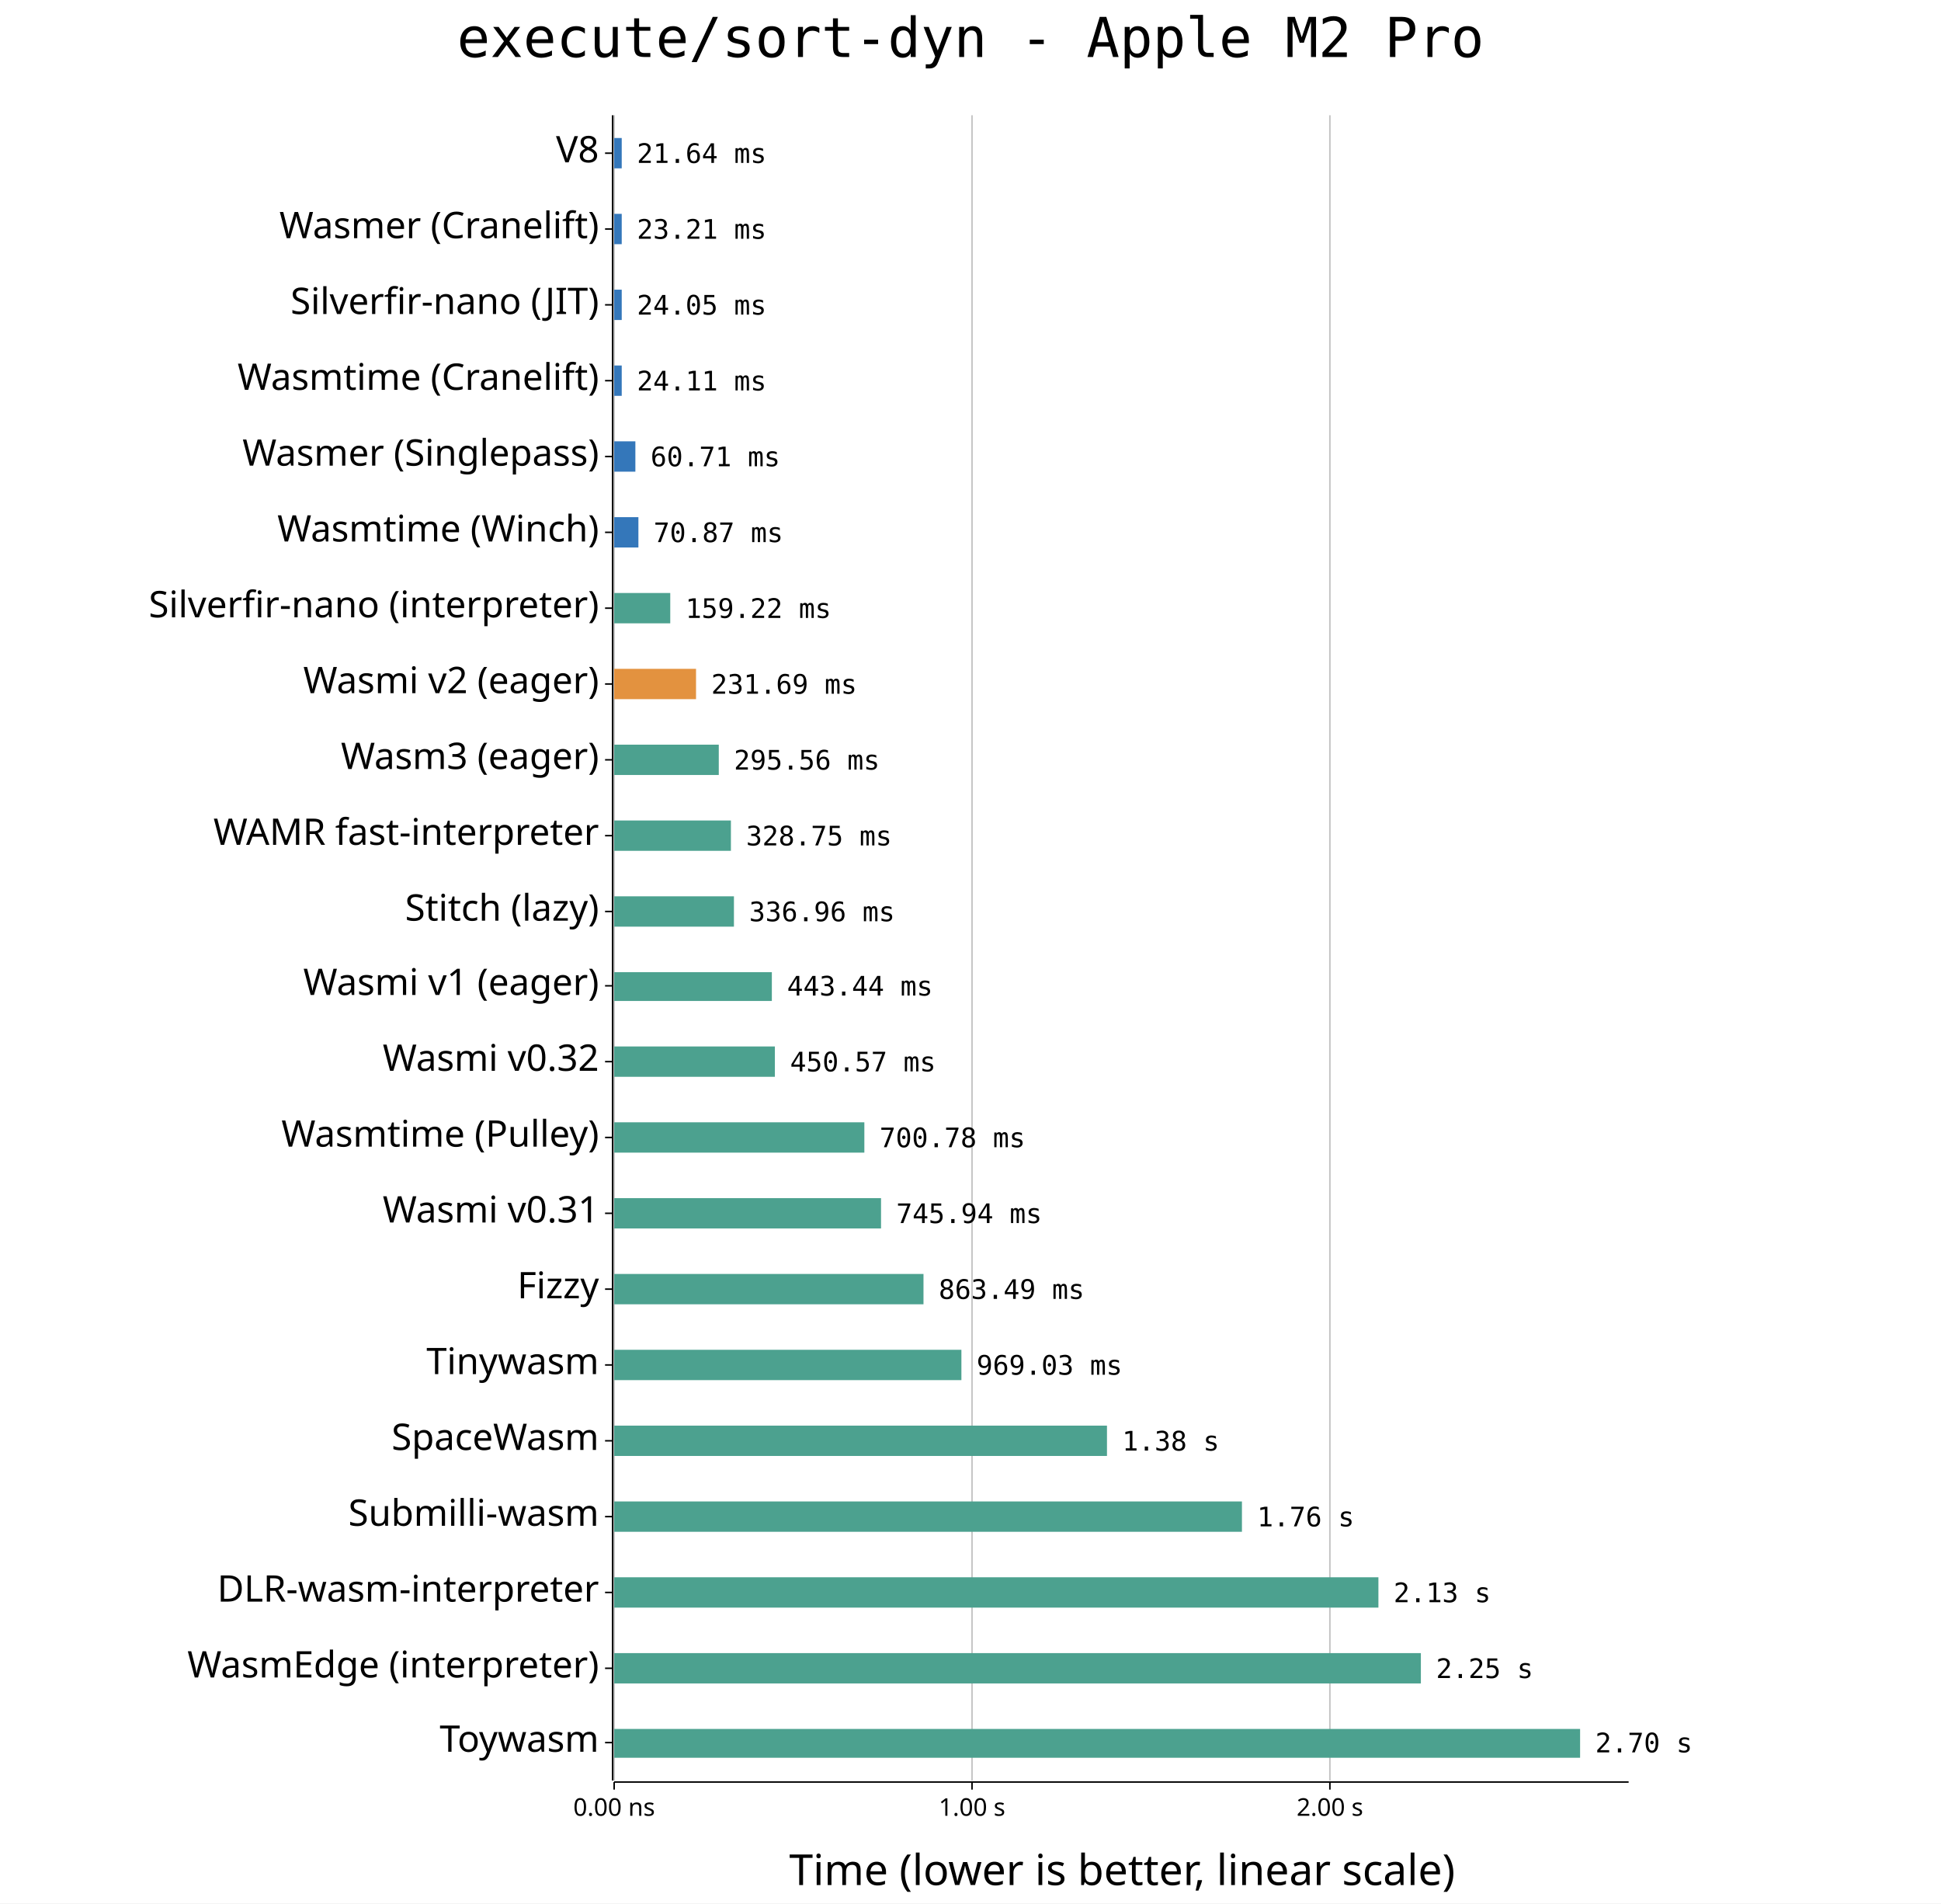
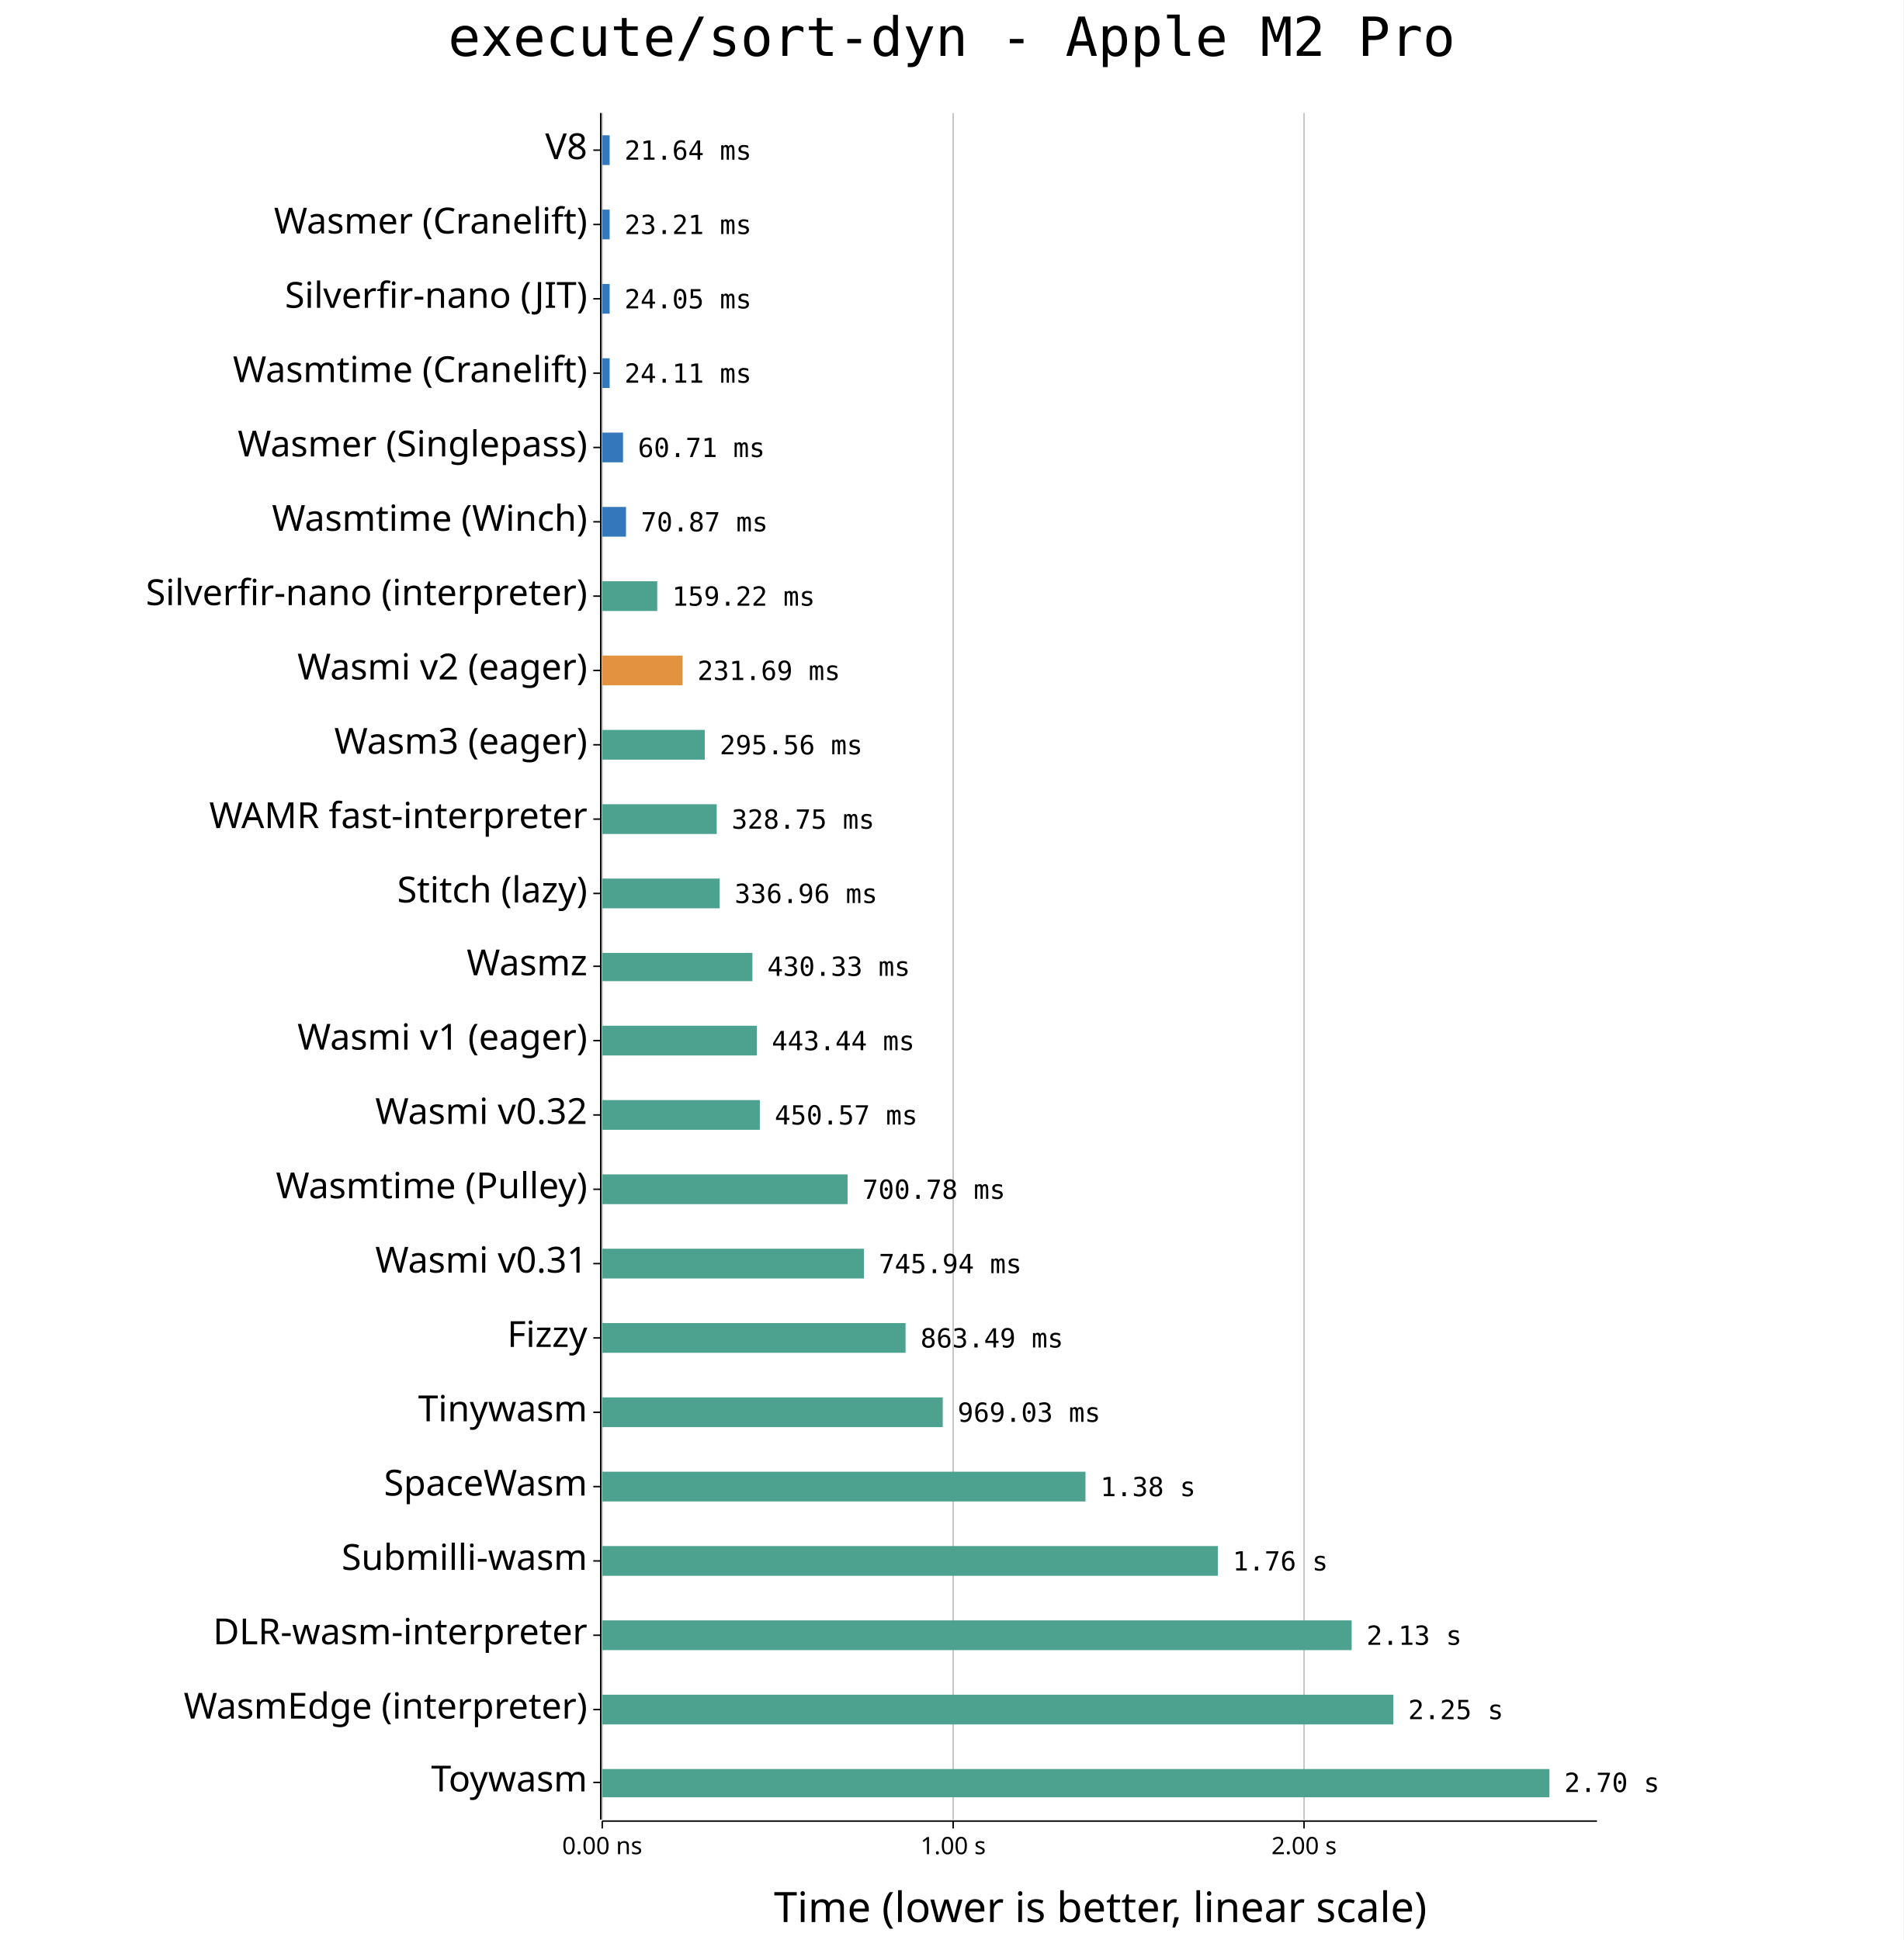
- <svg xmlns="http://www.w3.org/2000/svg" width="1280" height="1255" viewBox="0 0 1280 1255">
-   <rect x="0" y="0" width="1280" height="1255" opacity="1" fill="#FFFFFF" stroke="none" />
+ <svg xmlns="http://www.w3.org/2000/svg" width="1280" height="1305" viewBox="0 0 1280 1305">
+   <rect x="0" y="0" width="1280" height="1305" opacity="1" fill="#FFFFFF" stroke="none" />
  <text x="640" y="10" dy="0.76em" text-anchor="middle" font-family="monospace" font-size="36.29" opacity="1" fill="#000000">
execute/sort-dyn - Apple M2 Pro
</text>
-   <line opacity="0.1" stroke="#000000" stroke-width="1" x1="405" y1="1174" x2="405" y2="76" />
-   <line opacity="0.1" stroke="#000000" stroke-width="1" x1="641" y1="1174" x2="641" y2="76" />
-   <line opacity="0.1" stroke="#000000" stroke-width="1" x1="877" y1="1174" x2="877" y2="76" />
-   <text x="5" y="625" dy="0.76em" text-anchor="middle" font-family="sans-serif" font-size="28.226" opacity="1" fill="#000000" transform="rotate(270, 5, 625)">
+   <line opacity="0.1" stroke="#000000" stroke-width="1" x1="405" y1="1224" x2="405" y2="76" />
+   <line opacity="0.1" stroke="#000000" stroke-width="1" x1="641" y1="1224" x2="641" y2="76" />
+   <line opacity="0.1" stroke="#000000" stroke-width="1" x1="877" y1="1224" x2="877" y2="76" />
+   <text x="5" y="650" dy="0.76em" text-anchor="middle" font-family="sans-serif" font-size="28.226" opacity="1" fill="#000000" transform="rotate(270, 5, 650)">

</text>
-   <text x="740" y="1250" dy="-0.5ex" text-anchor="middle" font-family="sans-serif" font-size="28.226" opacity="1" fill="#000000">
+   <text x="740" y="1300" dy="-0.5ex" text-anchor="middle" font-family="sans-serif" font-size="28.226" opacity="1" fill="#000000">
Time (lower is better, linear scale)
</text>
-   <line opacity="0.15" stroke="#000000" stroke-width="1" x1="405" y1="1174" x2="405" y2="76" />
-   <line opacity="0.15" stroke="#000000" stroke-width="1" x1="641" y1="1174" x2="641" y2="76" />
-   <line opacity="0.15" stroke="#000000" stroke-width="1" x1="877" y1="1174" x2="877" y2="76" />
-   <polyline fill="none" opacity="1" stroke="#000000" stroke-width="1" points="404,76 404,1174 " />
-   <text x="395" y="1149" dy="0.5ex" text-anchor="end" font-family="sans-serif" font-size="24.194" opacity="1" fill="#000000">
+   <line opacity="0.15" stroke="#000000" stroke-width="1" x1="405" y1="1224" x2="405" y2="76" />
+   <line opacity="0.15" stroke="#000000" stroke-width="1" x1="641" y1="1224" x2="641" y2="76" />
+   <line opacity="0.15" stroke="#000000" stroke-width="1" x1="877" y1="1224" x2="877" y2="76" />
+   <polyline fill="none" opacity="1" stroke="#000000" stroke-width="1" points="404,76 404,1224 " />
+   <text x="395" y="1199" dy="0.5ex" text-anchor="end" font-family="sans-serif" font-size="24.194" opacity="1" fill="#000000">
Toywasm
</text>
-   <polyline fill="none" opacity="1" stroke="#000000" stroke-width="1" points="399,1149 404,1149 " />
+   <polyline fill="none" opacity="1" stroke="#000000" stroke-width="1" points="399,1199 404,1199 " />
+   <text x="395" y="1150" dy="0.5ex" text-anchor="end" font-family="sans-serif" font-size="24.194" opacity="1" fill="#000000">
+ WasmEdge (interpreter)
+ </text>
+   <polyline fill="none" opacity="1" stroke="#000000" stroke-width="1" points="399,1150 404,1150 " />
  <text x="395" y="1100" dy="0.5ex" text-anchor="end" font-family="sans-serif" font-size="24.194" opacity="1" fill="#000000">
- WasmEdge (interpreter)
+ DLR-wasm-interpreter
</text>
  <polyline fill="none" opacity="1" stroke="#000000" stroke-width="1" points="399,1100 404,1100 " />
  <text x="395" y="1050" dy="0.5ex" text-anchor="end" font-family="sans-serif" font-size="24.194" opacity="1" fill="#000000">
- DLR-wasm-interpreter
+ Submilli-wasm
</text>
  <polyline fill="none" opacity="1" stroke="#000000" stroke-width="1" points="399,1050 404,1050 " />
  <text x="395" y="1000" dy="0.5ex" text-anchor="end" font-family="sans-serif" font-size="24.194" opacity="1" fill="#000000">
- Submilli-wasm
+ SpaceWasm
</text>
  <polyline fill="none" opacity="1" stroke="#000000" stroke-width="1" points="399,1000 404,1000 " />
  <text x="395" y="950" dy="0.5ex" text-anchor="end" font-family="sans-serif" font-size="24.194" opacity="1" fill="#000000">
- SpaceWasm
+ Tinywasm
</text>
  <polyline fill="none" opacity="1" stroke="#000000" stroke-width="1" points="399,950 404,950 " />
  <text x="395" y="900" dy="0.5ex" text-anchor="end" font-family="sans-serif" font-size="24.194" opacity="1" fill="#000000">
- Tinywasm
+ Fizzy
</text>
  <polyline fill="none" opacity="1" stroke="#000000" stroke-width="1" points="399,900 404,900 " />
  <text x="395" y="850" dy="0.5ex" text-anchor="end" font-family="sans-serif" font-size="24.194" opacity="1" fill="#000000">
- Fizzy
+ Wasmi v0.31
</text>
  <polyline fill="none" opacity="1" stroke="#000000" stroke-width="1" points="399,850 404,850 " />
  <text x="395" y="800" dy="0.5ex" text-anchor="end" font-family="sans-serif" font-size="24.194" opacity="1" fill="#000000">
- Wasmi v0.31
+ Wasmtime (Pulley)
</text>
  <polyline fill="none" opacity="1" stroke="#000000" stroke-width="1" points="399,800 404,800 " />
  <text x="395" y="750" dy="0.5ex" text-anchor="end" font-family="sans-serif" font-size="24.194" opacity="1" fill="#000000">
- Wasmtime (Pulley)
+ Wasmi v0.32
</text>
  <polyline fill="none" opacity="1" stroke="#000000" stroke-width="1" points="399,750 404,750 " />
  <text x="395" y="700" dy="0.5ex" text-anchor="end" font-family="sans-serif" font-size="24.194" opacity="1" fill="#000000">
- Wasmi v0.32
+ Wasmi v1 (eager)
</text>
  <polyline fill="none" opacity="1" stroke="#000000" stroke-width="1" points="399,700 404,700 " />
  <text x="395" y="650" dy="0.5ex" text-anchor="end" font-family="sans-serif" font-size="24.194" opacity="1" fill="#000000">
- Wasmi v1 (eager)
+ Wasmz
</text>
  <polyline fill="none" opacity="1" stroke="#000000" stroke-width="1" points="399,650 404,650 " />
  <text x="395" y="601" dy="0.5ex" text-anchor="end" font-family="sans-serif" font-size="24.194" opacity="1" fill="#000000">
Stitch (lazy)
</text>
  <polyline fill="none" opacity="1" stroke="#000000" stroke-width="1" points="399,601 404,601 " />
  <text x="395" y="551" dy="0.5ex" text-anchor="end" font-family="sans-serif" font-size="24.194" opacity="1" fill="#000000">
WAMR fast-interpreter
</text>
  <polyline fill="none" opacity="1" stroke="#000000" stroke-width="1" points="399,551 404,551 " />
  <text x="395" y="501" dy="0.5ex" text-anchor="end" font-family="sans-serif" font-size="24.194" opacity="1" fill="#000000">
Wasm3 (eager)
</text>
  <polyline fill="none" opacity="1" stroke="#000000" stroke-width="1" points="399,501 404,501 " />
  <text x="395" y="451" dy="0.5ex" text-anchor="end" font-family="sans-serif" font-size="24.194" opacity="1" fill="#000000">
Wasmi v2 (eager)
</text>
  <polyline fill="none" opacity="1" stroke="#000000" stroke-width="1" points="399,451 404,451 " />
  <text x="395" y="401" dy="0.5ex" text-anchor="end" font-family="sans-serif" font-size="24.194" opacity="1" fill="#000000">
Silverfir-nano (interpreter)
</text>
  <polyline fill="none" opacity="1" stroke="#000000" stroke-width="1" points="399,401 404,401 " />
  <text x="395" y="351" dy="0.5ex" text-anchor="end" font-family="sans-serif" font-size="24.194" opacity="1" fill="#000000">
Wasmtime (Winch)
</text>
  <polyline fill="none" opacity="1" stroke="#000000" stroke-width="1" points="399,351 404,351 " />
  <text x="395" y="301" dy="0.5ex" text-anchor="end" font-family="sans-serif" font-size="24.194" opacity="1" fill="#000000">
Wasmer (Singlepass)
</text>
  <polyline fill="none" opacity="1" stroke="#000000" stroke-width="1" points="399,301 404,301 " />
  <text x="395" y="251" dy="0.5ex" text-anchor="end" font-family="sans-serif" font-size="24.194" opacity="1" fill="#000000">
Wasmtime (Cranelift)
</text>
  <polyline fill="none" opacity="1" stroke="#000000" stroke-width="1" points="399,251 404,251 " />
  <text x="395" y="201" dy="0.5ex" text-anchor="end" font-family="sans-serif" font-size="24.194" opacity="1" fill="#000000">
Silverfir-nano (JIT)
</text>
  <polyline fill="none" opacity="1" stroke="#000000" stroke-width="1" points="399,201 404,201 " />
  <text x="395" y="151" dy="0.5ex" text-anchor="end" font-family="sans-serif" font-size="24.194" opacity="1" fill="#000000">
Wasmer (Cranelift)
</text>
  <polyline fill="none" opacity="1" stroke="#000000" stroke-width="1" points="399,151 404,151 " />
  <text x="395" y="101" dy="0.5ex" text-anchor="end" font-family="sans-serif" font-size="24.194" opacity="1" fill="#000000">
V8
</text>
  <polyline fill="none" opacity="1" stroke="#000000" stroke-width="1" points="399,101 404,101 " />
-   <polyline fill="none" opacity="1" stroke="#000000" stroke-width="1" points="405,1175 1074,1175 " />
-   <text x="405" y="1185" dy="0.76em" text-anchor="middle" font-family="sans-serif" font-size="16.129" opacity="1" fill="#000000">
+   <polyline fill="none" opacity="1" stroke="#000000" stroke-width="1" points="405,1225 1074,1225 " />
+   <text x="405" y="1235" dy="0.76em" text-anchor="middle" font-family="sans-serif" font-size="16.129" opacity="1" fill="#000000">
0.00 ns
</text>
-   <polyline fill="none" opacity="1" stroke="#000000" stroke-width="1" points="405,1175 405,1180 " />
-   <text x="641" y="1185" dy="0.76em" text-anchor="middle" font-family="sans-serif" font-size="16.129" opacity="1" fill="#000000">
+   <polyline fill="none" opacity="1" stroke="#000000" stroke-width="1" points="405,1225 405,1230 " />
+   <text x="641" y="1235" dy="0.76em" text-anchor="middle" font-family="sans-serif" font-size="16.129" opacity="1" fill="#000000">
1.00 s
</text>
-   <polyline fill="none" opacity="1" stroke="#000000" stroke-width="1" points="641,1175 641,1180 " />
-   <text x="877" y="1185" dy="0.76em" text-anchor="middle" font-family="sans-serif" font-size="16.129" opacity="1" fill="#000000">
+   <polyline fill="none" opacity="1" stroke="#000000" stroke-width="1" points="641,1225 641,1230 " />
+   <text x="877" y="1235" dy="0.76em" text-anchor="middle" font-family="sans-serif" font-size="16.129" opacity="1" fill="#000000">
2.00 s
</text>
-   <polyline fill="none" opacity="1" stroke="#000000" stroke-width="1" points="877,1175 877,1180 " />
-   <rect x="405" y="790" width="176" height="20" opacity="1" fill="#4CA18F" stroke="none" />
-   <rect x="405" y="940" width="325" height="20" opacity="1" fill="#4CA18F" stroke="none" />
+   <polyline fill="none" opacity="1" stroke="#000000" stroke-width="1" points="877,1225 877,1230 " />
+   <rect x="405" y="990" width="325" height="20" opacity="1" fill="#4CA18F" stroke="none" />
  <rect x="405" y="441" width="54" height="20" opacity="1" fill="#E3923F" stroke="none" />
-   <rect x="405" y="241" width="5" height="20" opacity="1" fill="#3477BA" stroke="none" />
-   <rect x="405" y="591" width="79" height="20" opacity="1" fill="#4CA18F" stroke="none" />
  <rect x="405" y="291" width="14" height="20" opacity="1" fill="#3477BA" stroke="none" />
-   <rect x="405" y="141" width="5" height="20" opacity="1" fill="#3477BA" stroke="none" />
-   <rect x="405" y="690" width="106" height="20" opacity="1" fill="#4CA18F" stroke="none" />
+   <rect x="405" y="890" width="204" height="20" opacity="1" fill="#4CA18F" stroke="none" />
+   <rect x="405" y="840" width="176" height="20" opacity="1" fill="#4CA18F" stroke="none" />
  <rect x="405" y="391" width="37" height="20" opacity="1" fill="#4CA18F" stroke="none" />
+   <rect x="405" y="1140" width="532" height="20" opacity="1" fill="#4CA18F" stroke="none" />
  <rect x="405" y="341" width="16" height="20" opacity="1" fill="#3477BA" stroke="none" />
  <rect x="405" y="91" width="5" height="20" opacity="1" fill="#3477BA" stroke="none" />
-   <rect x="405" y="1090" width="532" height="20" opacity="1" fill="#4CA18F" stroke="none" />
-   <rect x="405" y="890" width="229" height="20" opacity="1" fill="#4CA18F" stroke="none" />
+   <rect x="405" y="591" width="79" height="20" opacity="1" fill="#4CA18F" stroke="none" />
+   <rect x="405" y="790" width="165" height="20" opacity="1" fill="#4CA18F" stroke="none" />
+   <rect x="405" y="141" width="5" height="20" opacity="1" fill="#3477BA" stroke="none" />
+   <rect x="405" y="740" width="106" height="20" opacity="1" fill="#4CA18F" stroke="none" />
+   <rect x="405" y="241" width="5" height="20" opacity="1" fill="#3477BA" stroke="none" />
  <rect x="405" y="191" width="5" height="20" opacity="1" fill="#3477BA" stroke="none" />
-   <rect x="405" y="740" width="165" height="20" opacity="1" fill="#4CA18F" stroke="none" />
-   <rect x="405" y="840" width="204" height="20" opacity="1" fill="#4CA18F" stroke="none" />
-   <rect x="405" y="641" width="104" height="19" opacity="1" fill="#4CA18F" stroke="none" />
+   <rect x="405" y="491" width="69" height="20" opacity="1" fill="#4CA18F" stroke="none" />
+   <rect x="405" y="1190" width="637" height="19" opacity="1" fill="#4CA18F" stroke="none" />
  <rect x="405" y="541" width="77" height="20" opacity="1" fill="#4CA18F" stroke="none" />
-   <rect x="405" y="990" width="414" height="20" opacity="1" fill="#4CA18F" stroke="none" />
-   <rect x="405" y="1040" width="504" height="20" opacity="1" fill="#4CA18F" stroke="none" />
-   <rect x="405" y="1140" width="637" height="19" opacity="1" fill="#4CA18F" stroke="none" />
-   <rect x="405" y="491" width="69" height="20" opacity="1" fill="#4CA18F" stroke="none" />
-   <text x="1052" y="1151" dy="0.5ex" text-anchor="start" font-family="monospace" font-size="17.742" opacity="1" fill="#000000">
+   <rect x="405" y="1040" width="414" height="20" opacity="1" fill="#4CA18F" stroke="none" />
+   <rect x="405" y="641" width="101" height="19" opacity="1" fill="#4CA18F" stroke="none" />
+   <rect x="405" y="690" width="104" height="20" opacity="1" fill="#4CA18F" stroke="none" />
+   <rect x="405" y="940" width="229" height="20" opacity="1" fill="#4CA18F" stroke="none" />
+   <rect x="405" y="1090" width="504" height="20" opacity="1" fill="#4CA18F" stroke="none" />
+   <text x="1052" y="1201" dy="0.5ex" text-anchor="start" font-family="monospace" font-size="17.742" opacity="1" fill="#000000">
2.70 s
</text>
-   <text x="947" y="1102" dy="0.5ex" text-anchor="start" font-family="monospace" font-size="17.742" opacity="1" fill="#000000">
+   <text x="947" y="1152" dy="0.5ex" text-anchor="start" font-family="monospace" font-size="17.742" opacity="1" fill="#000000">
2.25 s
</text>
-   <text x="919" y="1052" dy="0.5ex" text-anchor="start" font-family="monospace" font-size="17.742" opacity="1" fill="#000000">
+   <text x="919" y="1102" dy="0.5ex" text-anchor="start" font-family="monospace" font-size="17.742" opacity="1" fill="#000000">
2.13 s
</text>
-   <text x="829" y="1002" dy="0.5ex" text-anchor="start" font-family="monospace" font-size="17.742" opacity="1" fill="#000000">
+   <text x="829" y="1052" dy="0.5ex" text-anchor="start" font-family="monospace" font-size="17.742" opacity="1" fill="#000000">
1.76 s
</text>
-   <text x="740" y="952" dy="0.5ex" text-anchor="start" font-family="monospace" font-size="17.742" opacity="1" fill="#000000">
+   <text x="740" y="1002" dy="0.5ex" text-anchor="start" font-family="monospace" font-size="17.742" opacity="1" fill="#000000">
1.38 s
</text>
-   <text x="644" y="902" dy="0.5ex" text-anchor="start" font-family="monospace" font-size="17.742" opacity="1" fill="#000000">
+   <text x="644" y="952" dy="0.5ex" text-anchor="start" font-family="monospace" font-size="17.742" opacity="1" fill="#000000">
969.03 ms
</text>
-   <text x="619" y="852" dy="0.5ex" text-anchor="start" font-family="monospace" font-size="17.742" opacity="1" fill="#000000">
+   <text x="619" y="902" dy="0.5ex" text-anchor="start" font-family="monospace" font-size="17.742" opacity="1" fill="#000000">
863.49 ms
</text>
-   <text x="591" y="802" dy="0.5ex" text-anchor="start" font-family="monospace" font-size="17.742" opacity="1" fill="#000000">
+   <text x="591" y="852" dy="0.5ex" text-anchor="start" font-family="monospace" font-size="17.742" opacity="1" fill="#000000">
745.94 ms
</text>
-   <text x="580" y="752" dy="0.5ex" text-anchor="start" font-family="monospace" font-size="17.742" opacity="1" fill="#000000">
+   <text x="580" y="802" dy="0.5ex" text-anchor="start" font-family="monospace" font-size="17.742" opacity="1" fill="#000000">
700.78 ms
</text>
-   <text x="521" y="702" dy="0.5ex" text-anchor="start" font-family="monospace" font-size="17.742" opacity="1" fill="#000000">
+   <text x="521" y="752" dy="0.5ex" text-anchor="start" font-family="monospace" font-size="17.742" opacity="1" fill="#000000">
450.57 ms
</text>
-   <text x="519" y="652" dy="0.5ex" text-anchor="start" font-family="monospace" font-size="17.742" opacity="1" fill="#000000">
+   <text x="519" y="702" dy="0.5ex" text-anchor="start" font-family="monospace" font-size="17.742" opacity="1" fill="#000000">
443.44 ms
+ </text>
+   <text x="516" y="652" dy="0.5ex" text-anchor="start" font-family="monospace" font-size="17.742" opacity="1" fill="#000000">
+ 430.33 ms
</text>
  <text x="494" y="603" dy="0.5ex" text-anchor="start" font-family="monospace" font-size="17.742" opacity="1" fill="#000000">
336.96 ms
</text>
  <text x="492" y="553" dy="0.5ex" text-anchor="start" font-family="monospace" font-size="17.742" opacity="1" fill="#000000">
328.75 ms
</text>
  <text x="484" y="503" dy="0.5ex" text-anchor="start" font-family="monospace" font-size="17.742" opacity="1" fill="#000000">
295.56 ms
</text>
  <text x="469" y="453" dy="0.5ex" text-anchor="start" font-family="monospace" font-size="17.742" opacity="1" fill="#000000">
231.69 ms
</text>
  <text x="452" y="403" dy="0.5ex" text-anchor="start" font-family="monospace" font-size="17.742" opacity="1" fill="#000000">
159.22 ms
</text>
  <text x="431" y="353" dy="0.5ex" text-anchor="start" font-family="monospace" font-size="17.742" opacity="1" fill="#000000">
70.87 ms
</text>
  <text x="429" y="303" dy="0.5ex" text-anchor="start" font-family="monospace" font-size="17.742" opacity="1" fill="#000000">
60.71 ms
</text>
  <text x="420" y="253" dy="0.5ex" text-anchor="start" font-family="monospace" font-size="17.742" opacity="1" fill="#000000">
24.11 ms
</text>
  <text x="420" y="203" dy="0.5ex" text-anchor="start" font-family="monospace" font-size="17.742" opacity="1" fill="#000000">
24.05 ms
</text>
  <text x="420" y="153" dy="0.5ex" text-anchor="start" font-family="monospace" font-size="17.742" opacity="1" fill="#000000">
23.21 ms
</text>
  <text x="420" y="103" dy="0.5ex" text-anchor="start" font-family="monospace" font-size="17.742" opacity="1" fill="#000000">
21.64 ms
</text>
</svg>
